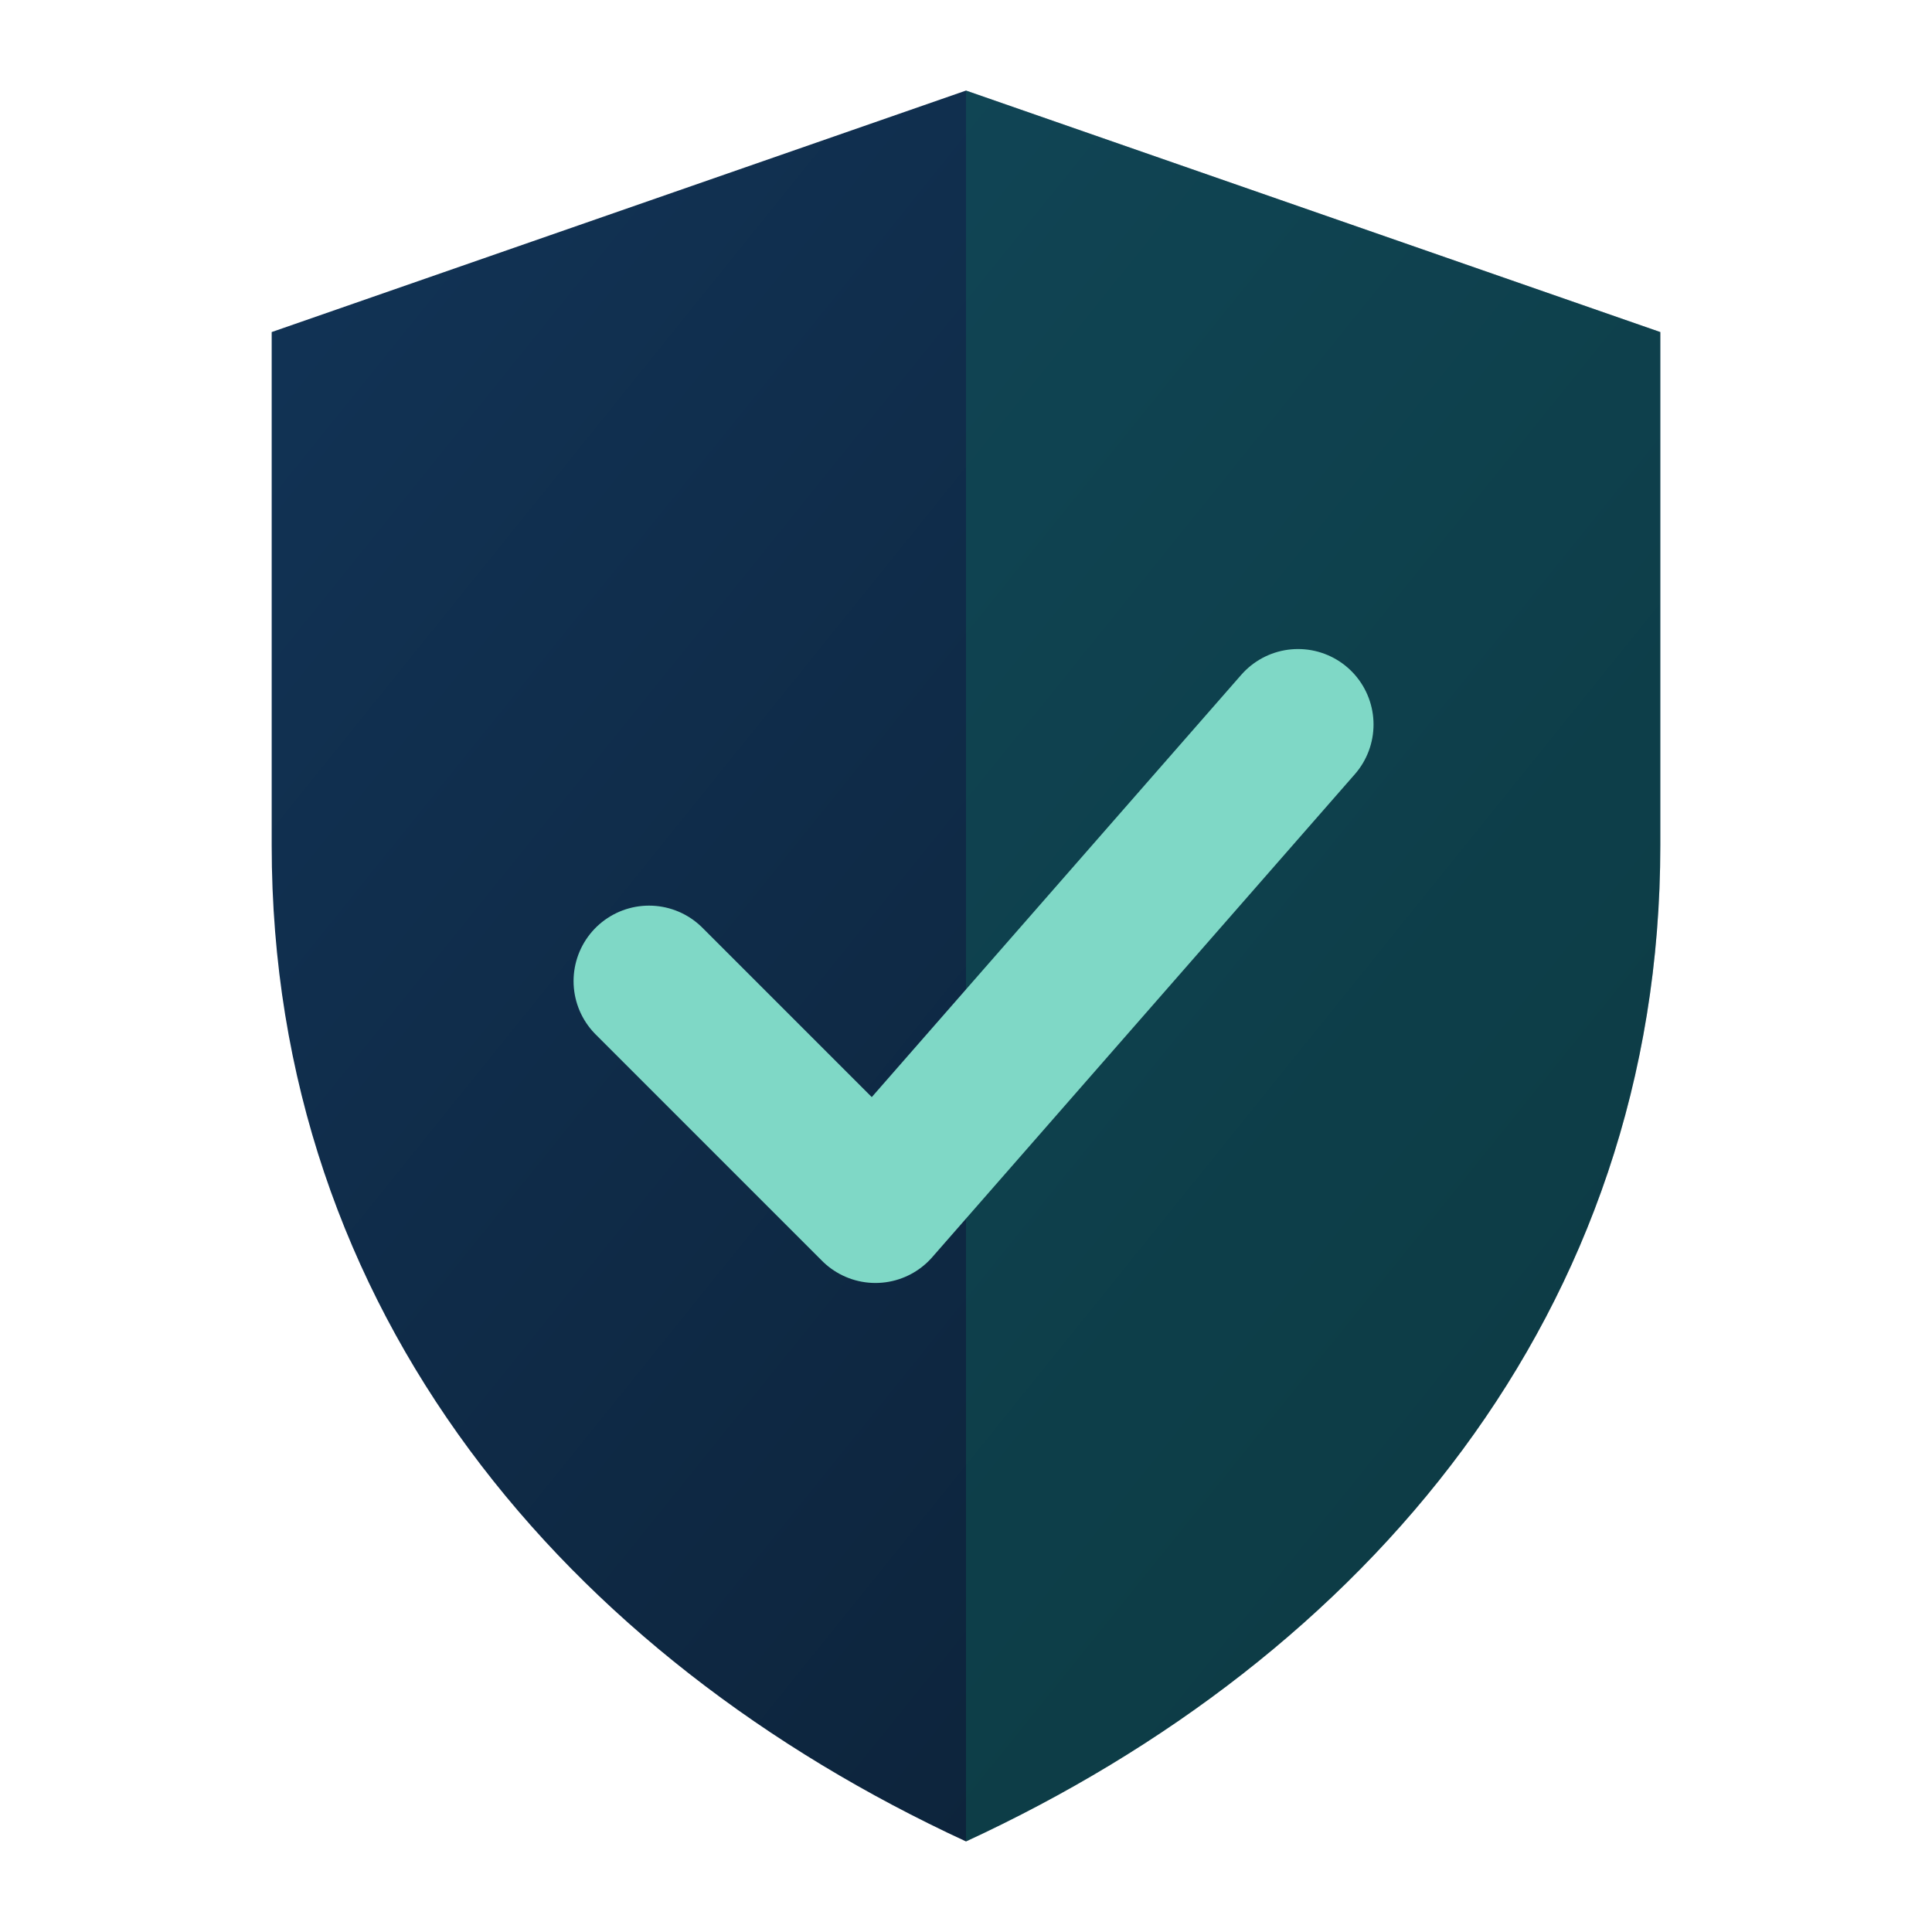
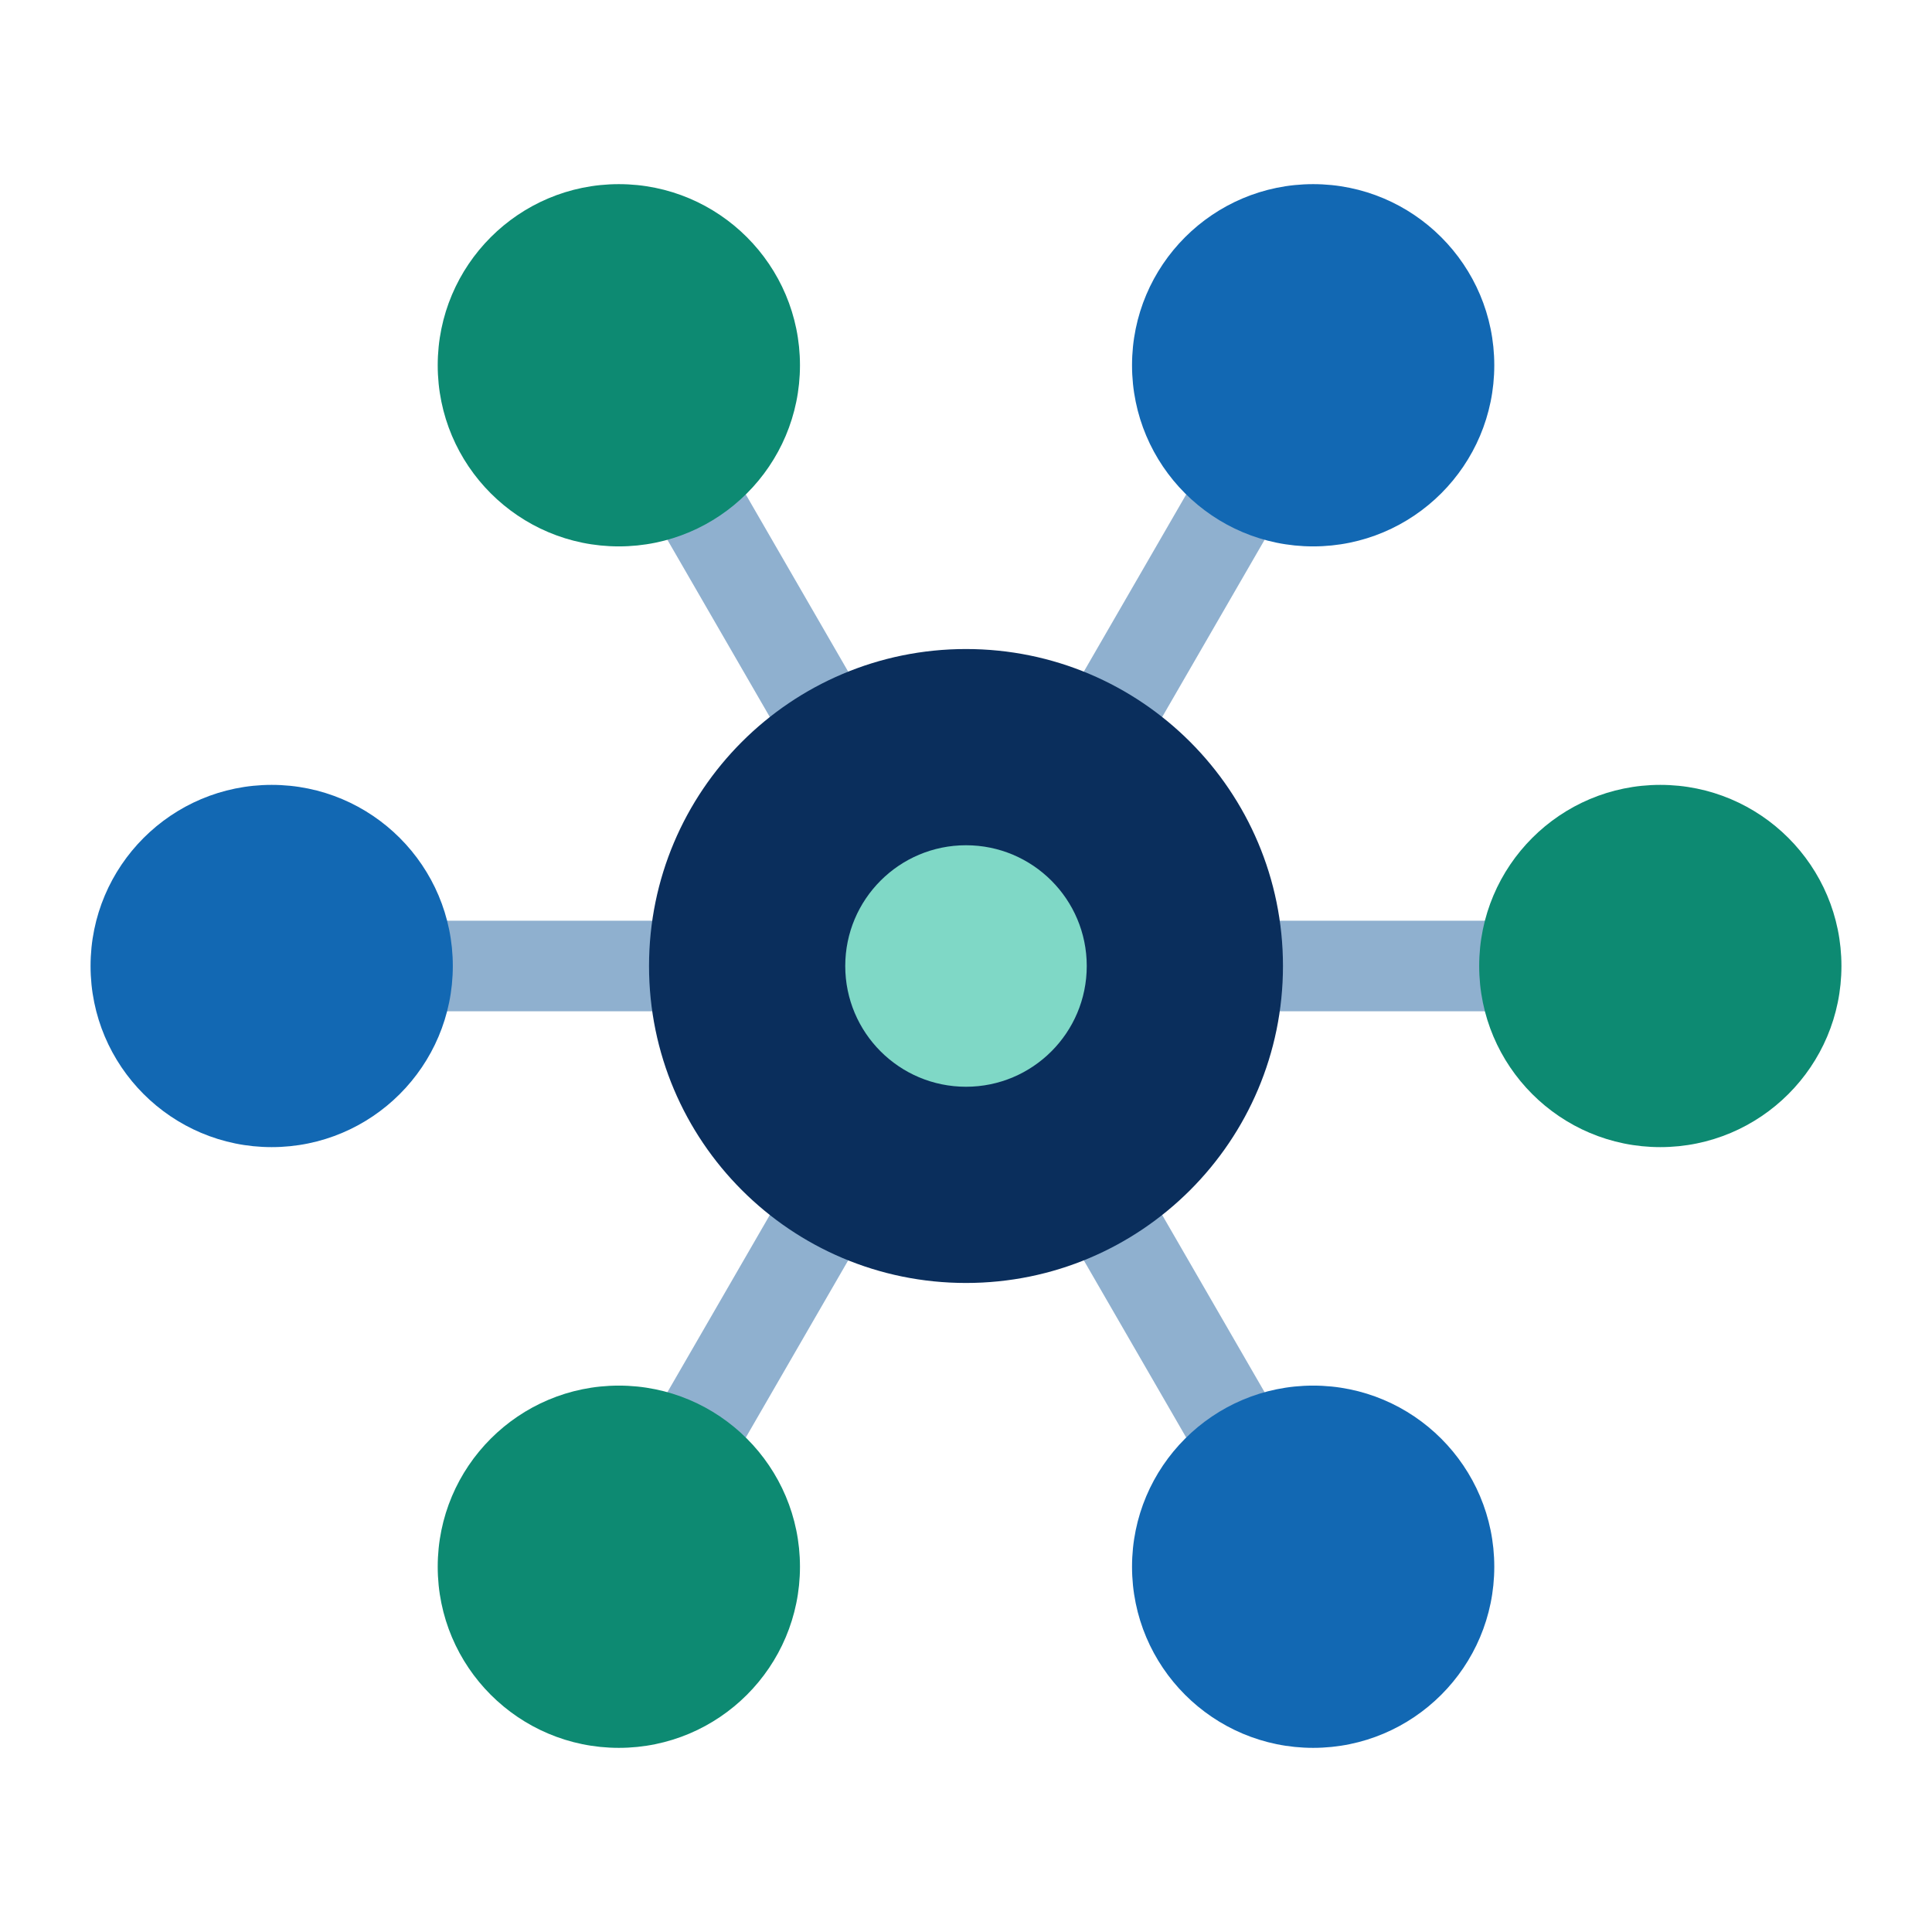
<svg xmlns="http://www.w3.org/2000/svg" viewBox="0 0 64 64">
-   <defs>
-     <linearGradient id="g" x1="0" y1="0" x2="1" y2="1">
-       <stop offset="0" stop-color="#123457" />
-       <stop offset="1" stop-color="#0B1F33" />
-     </linearGradient>
-   </defs>
-   <path d="M32 3 55 11v17c0 15.5-9.8 26.9-23 33C18.8 54.9 9 43.5 9 28V11L32 3Z" fill="url(#g)" />
-   <path d="M32 3 55 11v17c0 15.5-9.8 26.9-23 33V3Z" fill="#0E7C66" opacity=".28" />
-   <path d="M21.5 32.5 29 40l14-16" fill="none" stroke="#7FD8C6" stroke-width="5" stroke-linecap="round" stroke-linejoin="round" />
+   <g stroke="#8fb0cf" stroke-width="3" stroke-linecap="round">
+     <line x1="32" y1="32" x2="55" y2="32" />
+     <line x1="32" y1="32" x2="43.5" y2="51.9" />
+     <line x1="32" y1="32" x2="20.5" y2="51.9" />
+     <line x1="32" y1="32" x2="9" y2="32" />
+     <line x1="32" y1="32" x2="20.5" y2="12.1" />
+     <line x1="32" y1="32" x2="43.5" y2="12.1" />
+   </g>
+   <circle cx="55" cy="32" r="6" fill="#0d8a72" />
+   <circle cx="43.5" cy="51.9" r="6" fill="#1268b3" />
+   <circle cx="20.5" cy="51.9" r="6" fill="#0d8a72" />
+   <circle cx="9" cy="32" r="6" fill="#1268b3" />
+   <circle cx="20.5" cy="12.1" r="6" fill="#0d8a72" />
+   <circle cx="43.5" cy="12.1" r="6" fill="#1268b3" />
+   <circle cx="32" cy="32" r="10.5" fill="#0a2e5c" />
+   <circle cx="32" cy="32" r="4" fill="#7fd8c6" />
</svg>
